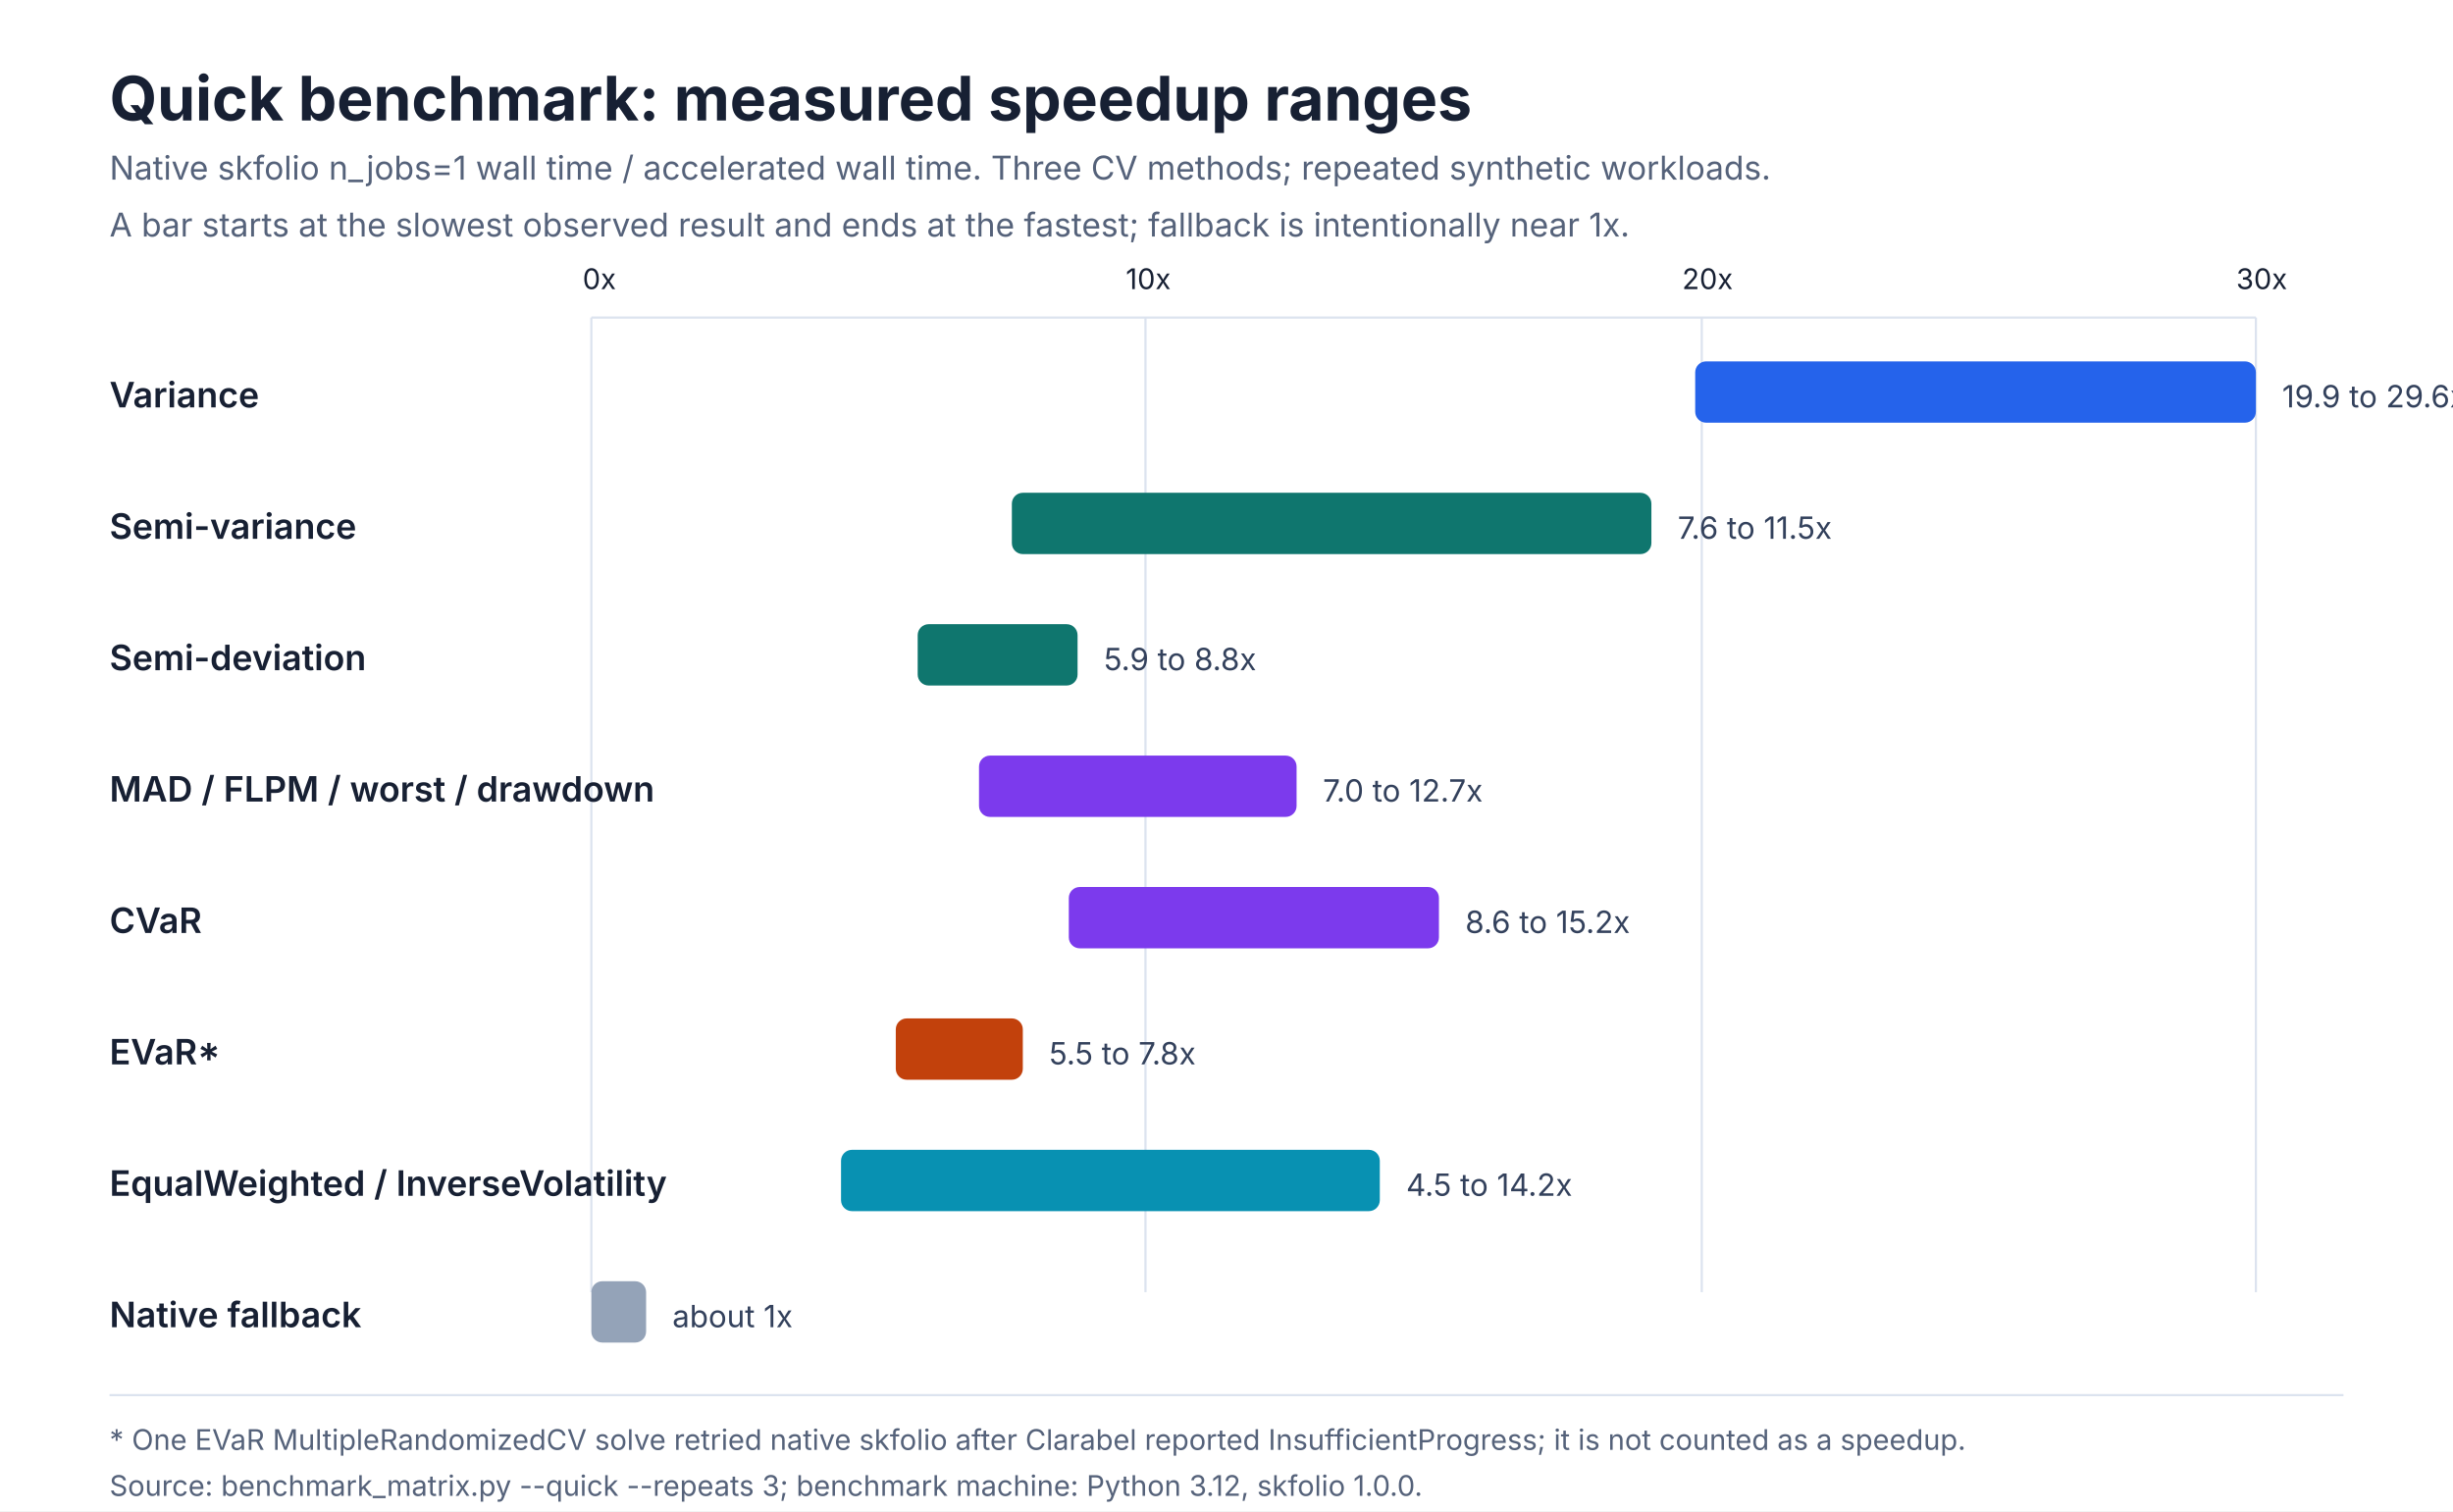
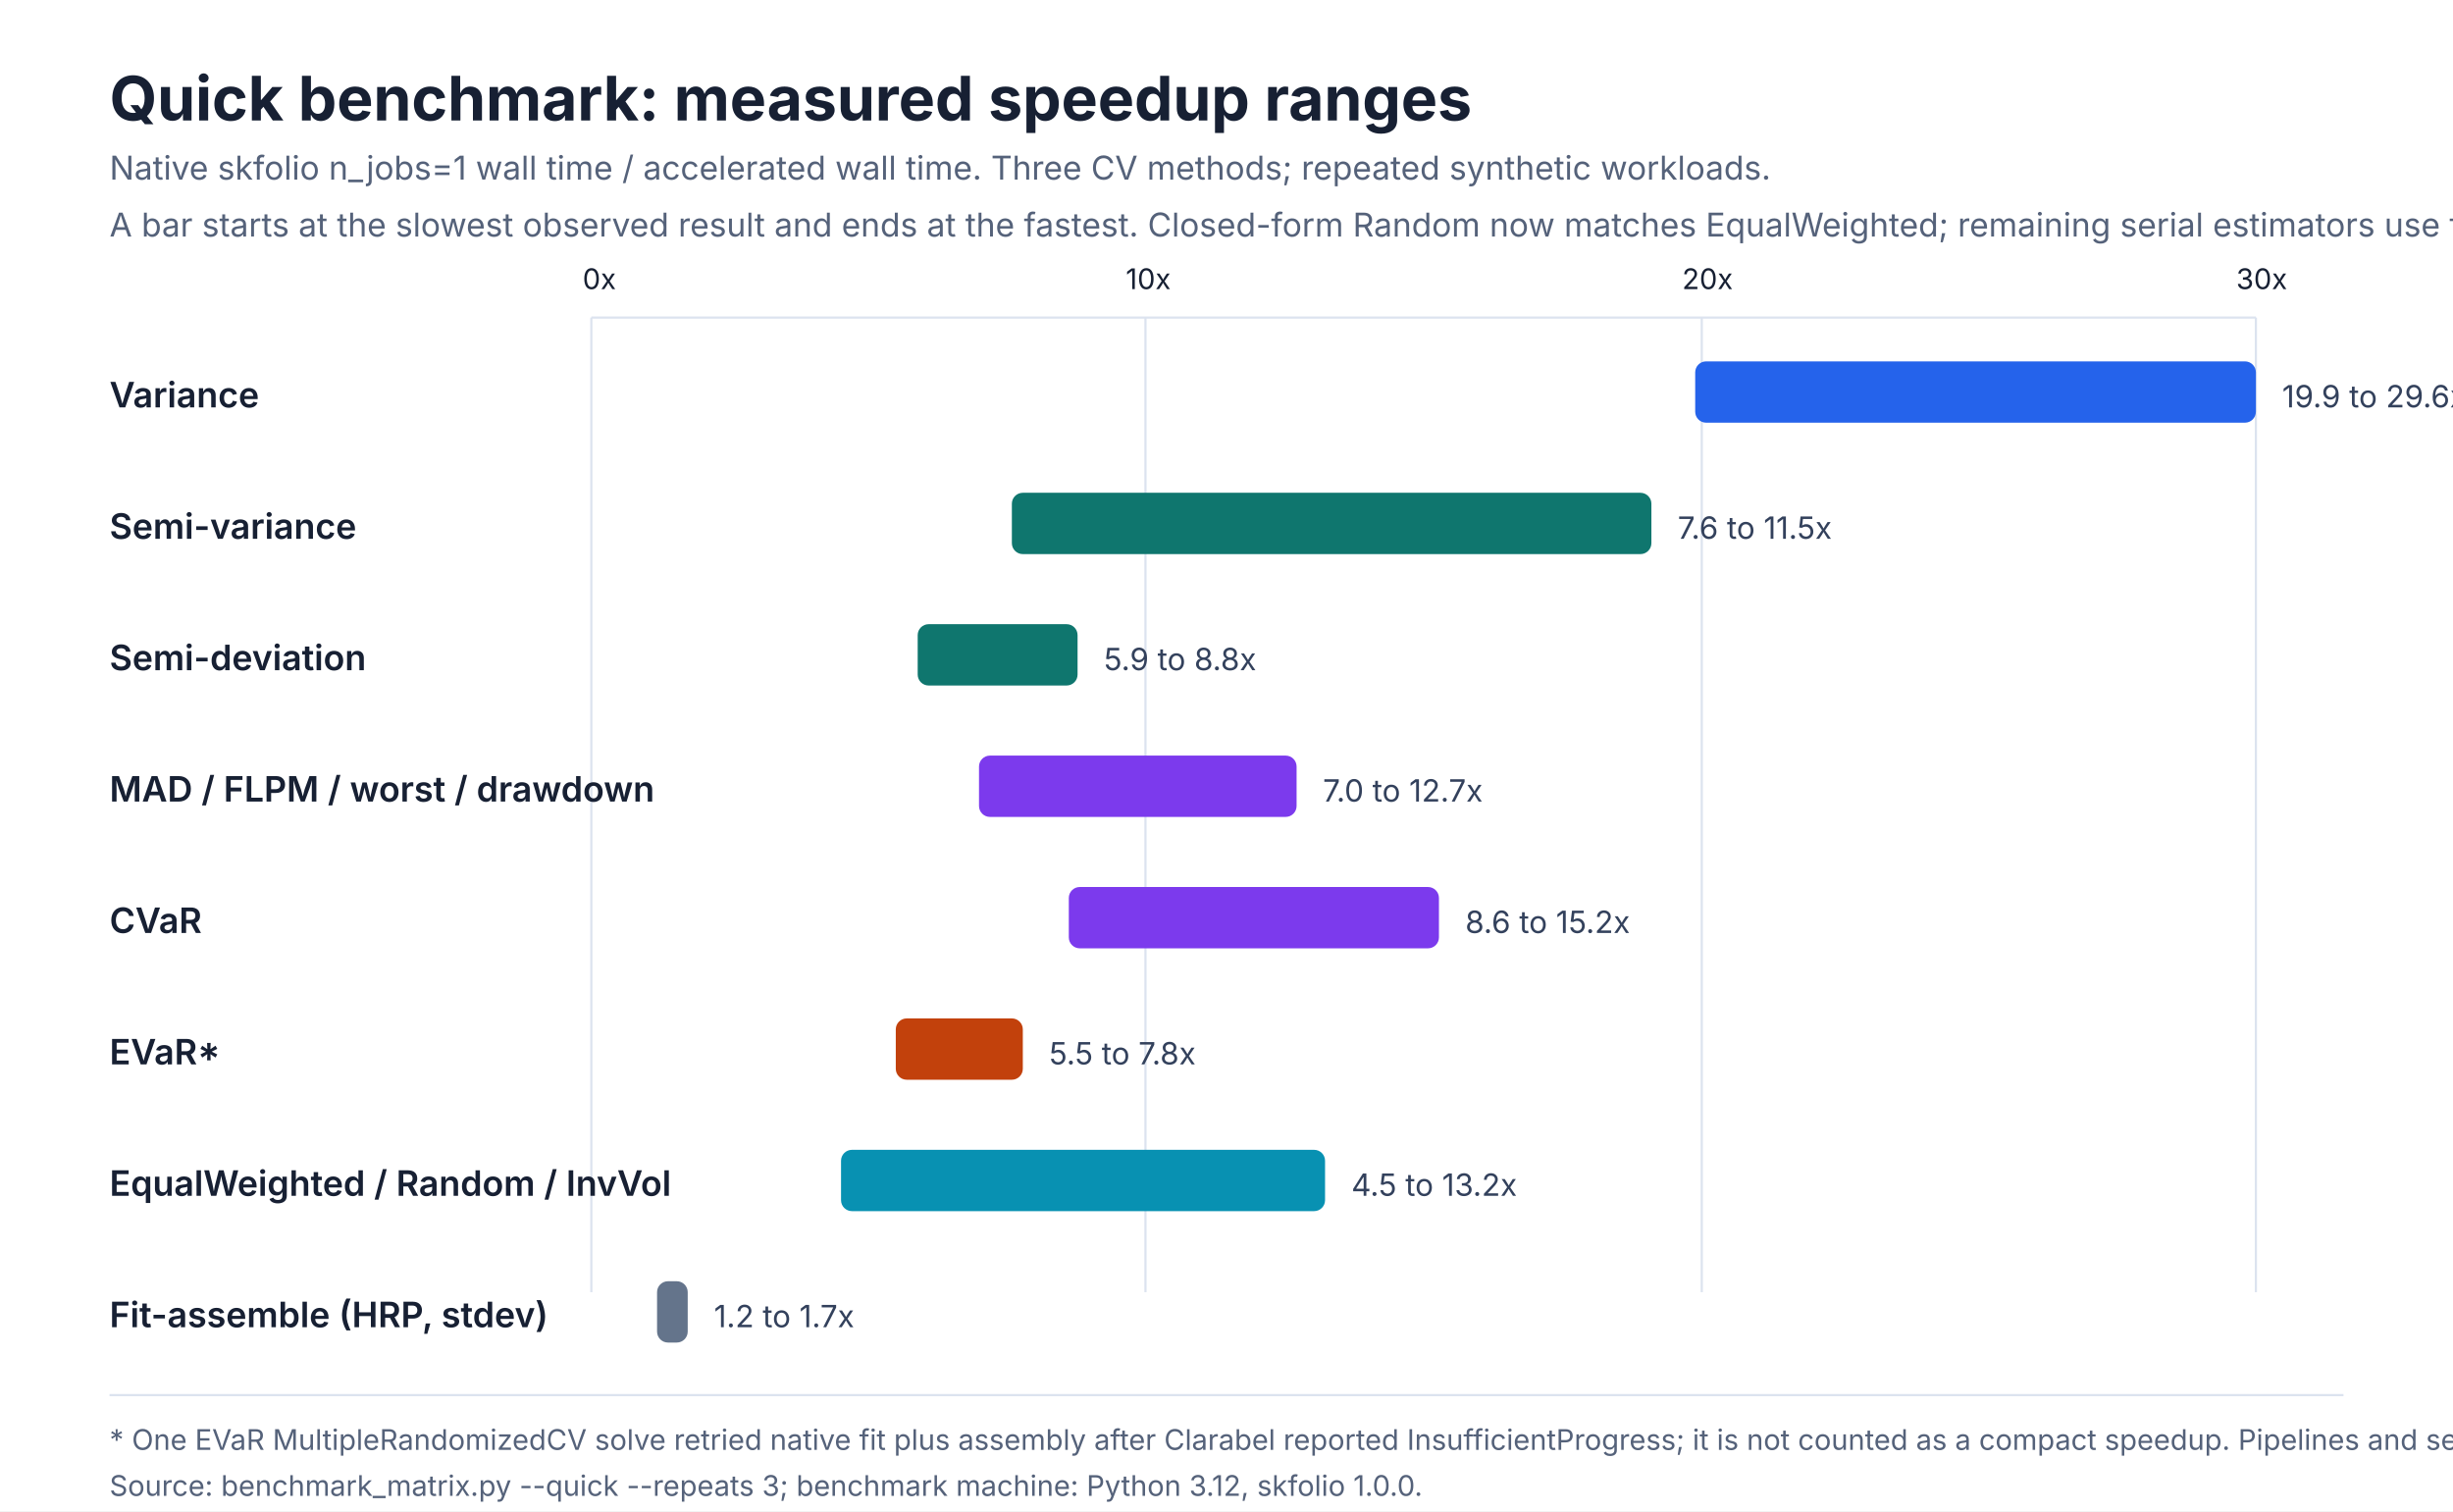
<svg xmlns="http://www.w3.org/2000/svg" width="1120" height="690" viewBox="0 0 1120 690" role="img" aria-labelledby="title desc">
  <style>
    text { font-family: system-ui, -apple-system, "Segoe UI", sans-serif; fill: #172033; }
    .title { font-size: 28px; font-weight: 700; }
    .subtitle { font-size: 15px; fill: #55627a; }
    .label { font-size: 16px; font-weight: 600; }
    .value { font-size: 14px; fill: #33415c; }
    .axis { font-size: 13px; fill: #66748c; }
    .note { font-size: 13px; fill: #55627a; }
  </style>
  <rect width="1120" height="690" fill="#ffffff" />
  <text x="50" y="55" class="title">Quick benchmark: measured speedup ranges</text>
  <text x="50" y="82" class="subtitle">Native skfolio n_jobs=1 wall time / accelerated wall time. Three CV methods; repeated synthetic workloads.</text>
-   <text x="50" y="108" class="subtitle">A bar starts at the slowest observed result and ends at the fastest; fallback is intentionally near 1x.</text>
+   <text x="50" y="108" class="subtitle">A bar starts at the slowest observed result and ends at the fastest. Closed-form Random now matches EqualWeighted; remaining serial estimators use fit-assemble.</text>
  <g stroke="#dce3ef" stroke-width="1">
    <line x1="270" y1="145" x2="1030" y2="145" />
    <line x1="270" y1="145" x2="270" y2="590" />
    <line x1="523" y1="145" x2="523" y2="590" />
    <line x1="777" y1="145" x2="777" y2="590" />
    <line x1="1030" y1="145" x2="1030" y2="590" />
  </g>
  <g class="axis">
    <text x="266" y="132">0x</text>
    <text x="514" y="132">10x</text>
    <text x="768" y="132">20x</text>
    <text x="1021" y="132">30x</text>
  </g>
  <g>
    <text x="50" y="186" class="label">Variance</text>
    <rect x="774" y="165" width="256" height="28" rx="5" fill="#2563eb" />
    <text x="1042" y="186" class="value">19.9 to 29.6x</text>
    <text x="50" y="246" class="label">Semi-variance</text>
    <rect x="462" y="225" width="292" height="28" rx="5" fill="#0f766e" />
    <text x="766" y="246" class="value">7.6 to 11.5x</text>
    <text x="50" y="306" class="label">Semi-deviation</text>
    <rect x="419" y="285" width="73" height="28" rx="5" fill="#0f766e" />
    <text x="504" y="306" class="value">5.9 to 8.8x</text>
    <text x="50" y="366" class="label">MAD / FLPM / worst / drawdown</text>
    <rect x="447" y="345" width="145" height="28" rx="5" fill="#7c3aed" />
    <text x="604" y="366" class="value">7.0 to 12.7x</text>
    <text x="50" y="426" class="label">CVaR</text>
    <rect x="488" y="405" width="169" height="28" rx="5" fill="#7c3aed" />
    <text x="669" y="426" class="value">8.6 to 15.2x</text>
    <text x="50" y="486" class="label">EVaR*</text>
    <rect x="409" y="465" width="58" height="28" rx="5" fill="#c2410c" />
    <text x="479" y="486" class="value">5.5 to 7.8x</text>
-     <text x="50" y="546" class="label">EqualWeighted / InverseVolatility</text>
-     <rect x="384" y="525" width="246" height="28" rx="5" fill="#0891b2" />
-     <text x="642" y="546" class="value">4.5 to 14.2x</text>
-     <text x="50" y="606" class="label">Native fallback</text>
-     <rect x="270" y="585" width="25" height="28" rx="5" fill="#94a3b8" />
-     <text x="307" y="606" class="value">about 1x</text>
+     <text x="50" y="546" class="label">EqualWeighted / Random / InvVol</text>
+     <rect x="384" y="525" width="221" height="28" rx="5" fill="#0891b2" />
+     <text x="617" y="546" class="value">4.5 to 13.2x</text>
+     <text x="50" y="606" class="label">Fit-assemble (HRP, stdev)</text>
+     <rect x="300" y="585" width="14" height="28" rx="5" fill="#64748b" />
+     <text x="326" y="606" class="value">1.2 to 1.7x</text>
  </g>
  <line x1="50" y1="637" x2="1070" y2="637" stroke="#dce3ef" />
-   <text x="50" y="662" class="note">* One EVaR MultipleRandomizedCV solve retried native skfolio after Clarabel reported InsufficientProgress; it is not counted as a speedup.</text>
+   <text x="50" y="662" class="note">* One EVaR MultipleRandomizedCV solve retried native fit plus assembly after Clarabel reported InsufficientProgress; it is not counted as a compact speedup. Pipelines and sequential previous_weights stay on native skfolio (~1x).</text>
  <text x="50" y="683" class="note">Source: benchmark_matrix.py --quick --repeats 3; benchmark machine: Python 3.12, skfolio 1.0.0.</text>
</svg>
